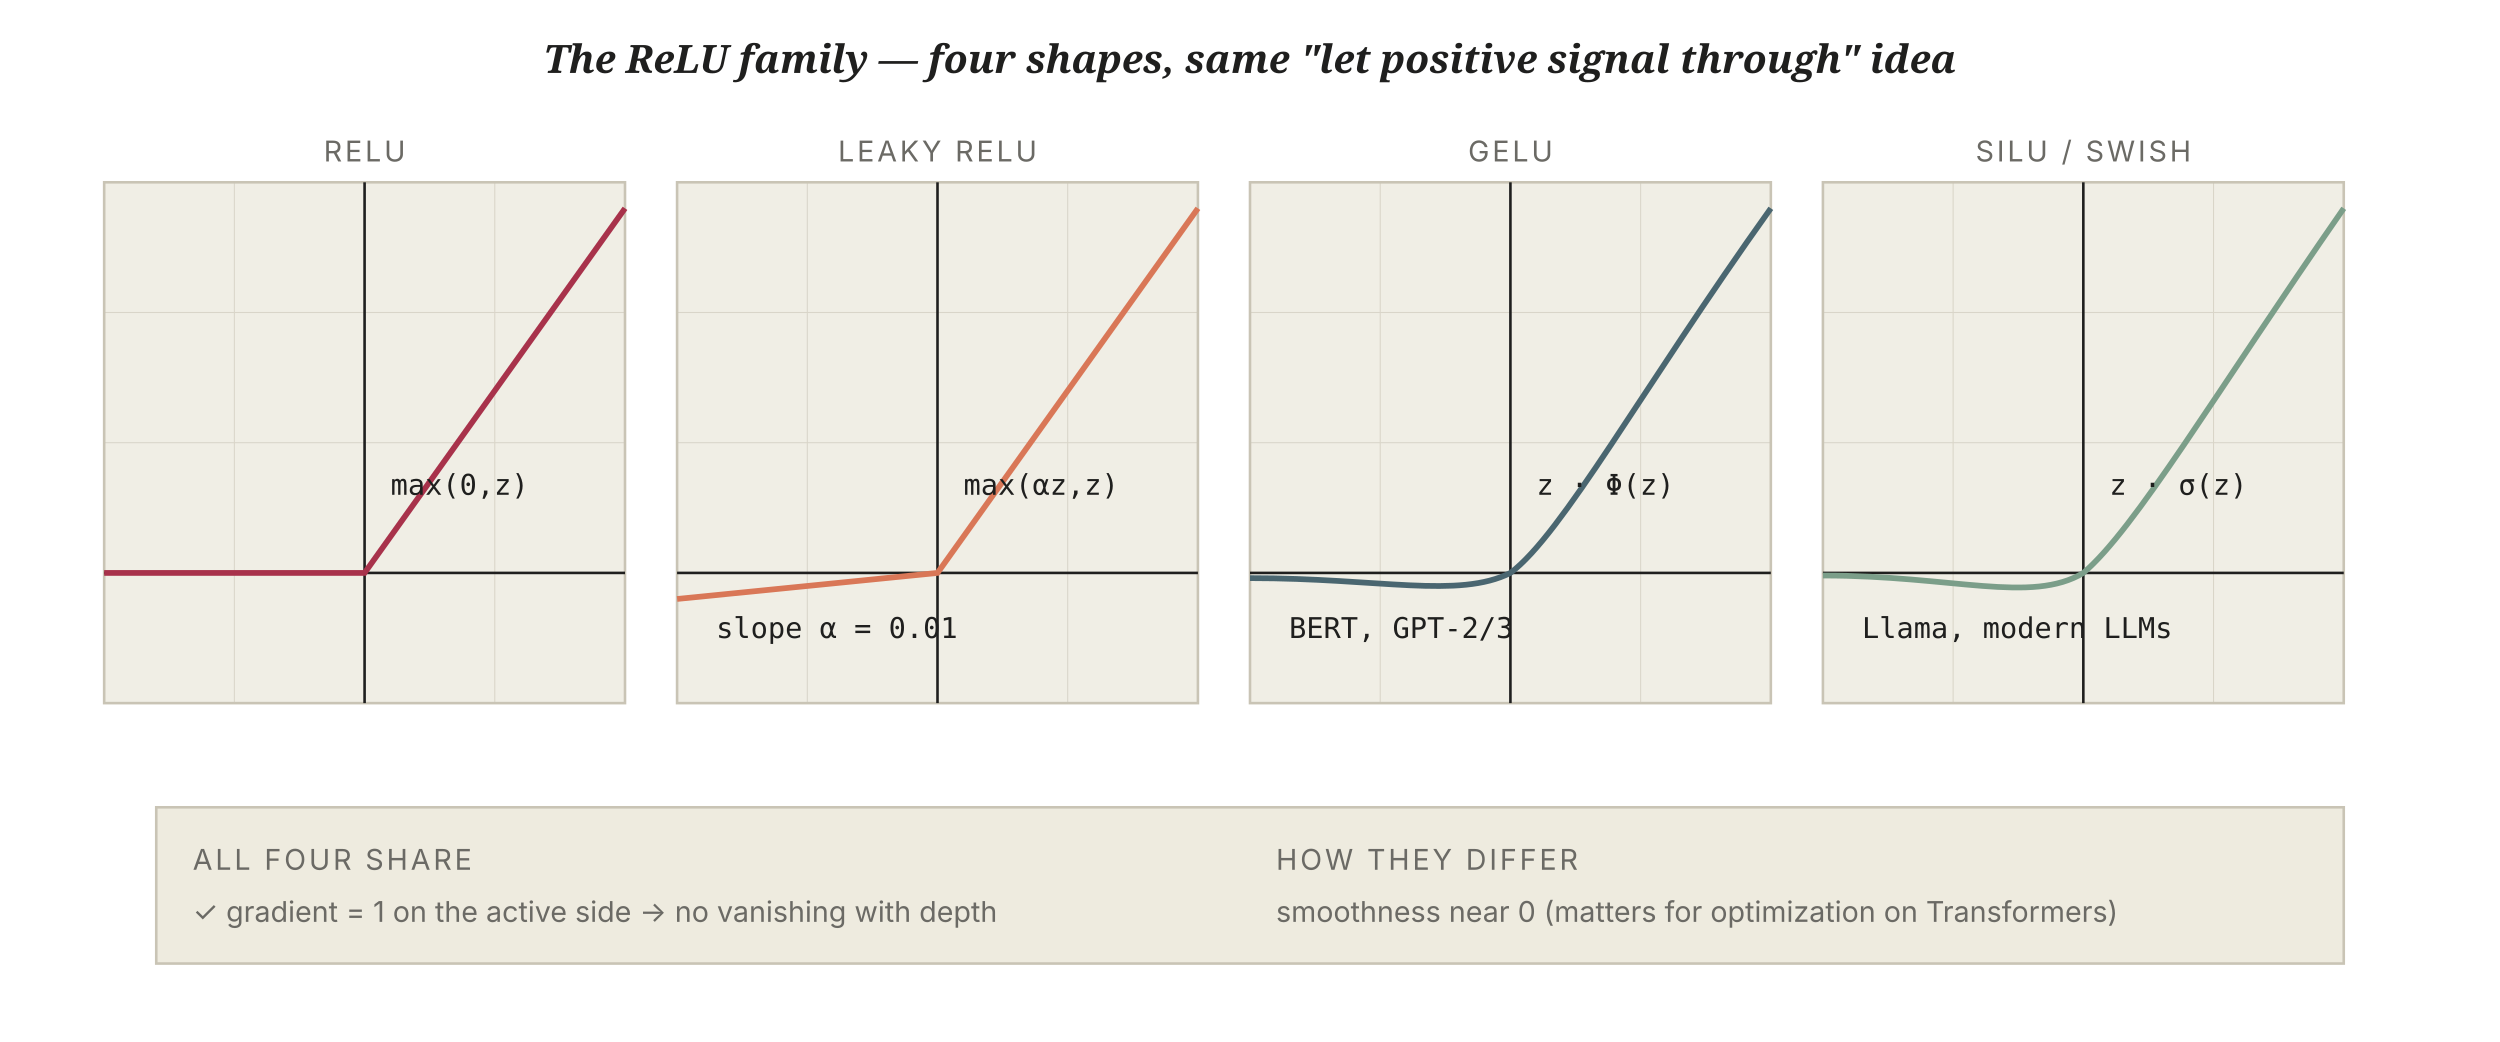
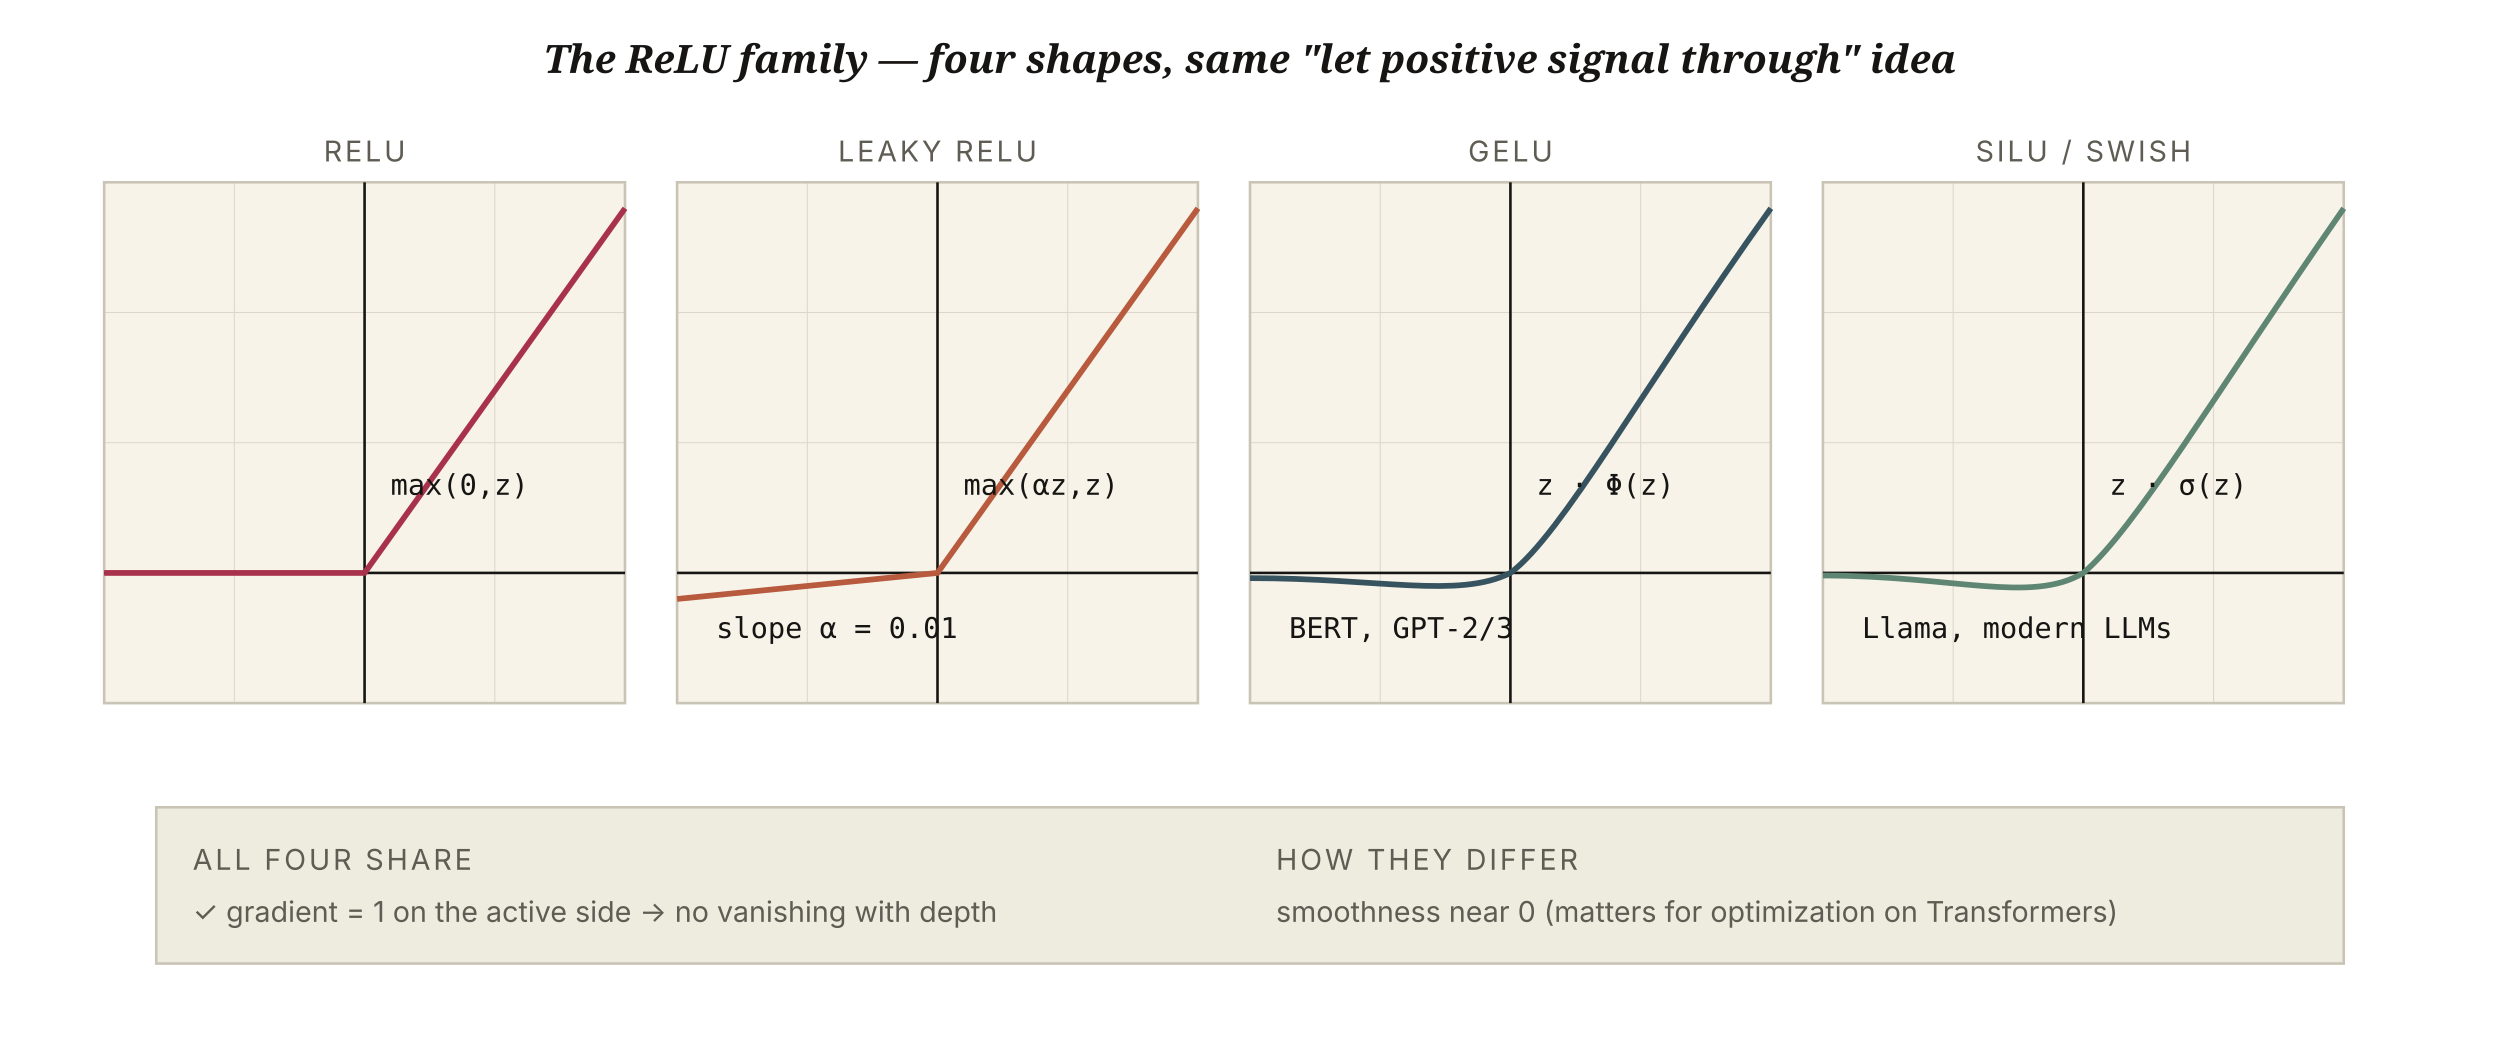
- <svg xmlns="http://www.w3.org/2000/svg" viewBox="0 0 960 400" font-family="Fraunces, Georgia, serif">
+ <svg xmlns="http://www.w3.org/2000/svg" viewBox="0 0 960 400" font-family="EB Garamond, Georgia, serif">
  <defs>
    <style>
-       .axis  { stroke:#1F1F1E; stroke-width:1; fill:none; }
+       .axis  { stroke:#161513; stroke-width:1; fill:none; }
      .grid  { stroke:#C9C4B5; stroke-width:0.4; opacity:0.6; }
      .relu  { stroke:#A8324B; stroke-width:2.2; fill:none; }
-       .lrelu { stroke:#D97757; stroke-width:2.2; fill:none; }
-       .gelu  { stroke:#4A6670; stroke-width:2.2; fill:none; }
-       .silu  { stroke:#7B9E89; stroke-width:2.2; fill:none; }
-       .mono  { font-family:'JetBrains Mono', monospace; font-size:11px; fill:#1F1F1E; }
-       .mut   { fill:#6B6A65; font-size:11px; font-family:Inter, sans-serif; }
-       .ttl   { fill:#1F1F1E; font-size:15px; font-weight:600; font-style:italic; }
-       .tag   { fill:#6B6A65; font-size:11px; letter-spacing:0.1em; text-transform:uppercase; font-family:Inter, sans-serif; }
+       .lrelu { stroke:#B85A3E; stroke-width:2.2; fill:none; }
+       .gelu  { stroke:#37535F; stroke-width:2.2; fill:none; }
+       .silu  { stroke:#5F8573; stroke-width:2.2; fill:none; }
+       .mono  { font-family:'JetBrains Mono', monospace; font-size:11px; fill:#161513; }
+       .mut   { fill:#5F5C54; font-size:11px; font-family:Inter, sans-serif; }
+       .ttl   { fill:#161513; font-size:15px; font-weight:600; font-style:italic; }
+       .tag   { fill:#5F5C54; font-size:11px; letter-spacing:0.1em; text-transform:uppercase; font-family:Inter, sans-serif; }
    </style>
  </defs>
  <text x="480" y="28" text-anchor="middle" class="ttl">The ReLU family — four shapes, same "let positive signal through" idea</text>
  <g transform="translate(40, 70)">
    <text x="100" y="-8" text-anchor="middle" class="tag" fill="#A8324B">RELU</text>
-     <rect x="0" y="0" width="200" height="200" fill="#F0EEE5" stroke="#C9C4B5" />
+     <rect x="0" y="0" width="200" height="200" fill="#F7F3E9" stroke="#C9C4B5" />
    <g class="grid">
      <line x1="0" y1="50" x2="200" y2="50" />
      <line x1="0" y1="100" x2="200" y2="100" />
      <line x1="0" y1="150" x2="200" y2="150" />
      <line x1="50" y1="0" x2="50" y2="200" />
      <line x1="150" y1="0" x2="150" y2="200" />
    </g>
    <line x1="0" y1="150" x2="200" y2="150" class="axis" />
    <line x1="100" y1="0" x2="100" y2="200" class="axis" />
    <path class="relu" d="M 0 150 L 100 150 L 200 10" />
    <text x="110" y="120" class="mono" fill="#A8324B">max(0,z)</text>
  </g>
  <g transform="translate(260, 70)">
-     <text x="100" y="-8" text-anchor="middle" class="tag" fill="#D97757">LEAKY RELU</text>
-     <rect x="0" y="0" width="200" height="200" fill="#F0EEE5" stroke="#C9C4B5" />
+     <text x="100" y="-8" text-anchor="middle" class="tag" fill="#B85A3E">LEAKY RELU</text>
+     <rect x="0" y="0" width="200" height="200" fill="#F7F3E9" stroke="#C9C4B5" />
    <g class="grid">
      <line x1="0" y1="50" x2="200" y2="50" />
      <line x1="0" y1="100" x2="200" y2="100" />
      <line x1="0" y1="150" x2="200" y2="150" />
      <line x1="50" y1="0" x2="50" y2="200" />
      <line x1="150" y1="0" x2="150" y2="200" />
    </g>
    <line x1="0" y1="150" x2="200" y2="150" class="axis" />
    <line x1="100" y1="0" x2="100" y2="200" class="axis" />
    <path class="lrelu" d="M 0 160 L 100 150 L 200 10" />
-     <text x="110" y="120" class="mono" fill="#D97757">max(αz,z)</text>
-     <text x="15" y="175" class="mono" fill="#D97757" font-size="9">slope α = 0.01</text>
+     <text x="110" y="120" class="mono" fill="#B85A3E">max(αz,z)</text>
+     <text x="15" y="175" class="mono" fill="#B85A3E" font-size="9">slope α = 0.01</text>
  </g>
  <g transform="translate(480, 70)">
-     <text x="100" y="-8" text-anchor="middle" class="tag" fill="#4A6670">GELU</text>
-     <rect x="0" y="0" width="200" height="200" fill="#F0EEE5" stroke="#C9C4B5" />
+     <text x="100" y="-8" text-anchor="middle" class="tag" fill="#37535F">GELU</text>
+     <rect x="0" y="0" width="200" height="200" fill="#F7F3E9" stroke="#C9C4B5" />
    <g class="grid">
      <line x1="0" y1="50" x2="200" y2="50" />
      <line x1="0" y1="100" x2="200" y2="100" />
      <line x1="0" y1="150" x2="200" y2="150" />
      <line x1="50" y1="0" x2="50" y2="200" />
      <line x1="150" y1="0" x2="150" y2="200" />
    </g>
    <line x1="0" y1="150" x2="200" y2="150" class="axis" />
    <line x1="100" y1="0" x2="100" y2="200" class="axis" />
    <path class="gelu" d="M 0 152 C 50 152 80 160 100 150 C 120 135 150 80 200 10" />
-     <text x="110" y="120" class="mono" fill="#4A6670">z · Φ(z)</text>
-     <text x="15" y="175" class="mono" fill="#4A6670" font-size="9">BERT, GPT-2/3</text>
+     <text x="110" y="120" class="mono" fill="#37535F">z · Φ(z)</text>
+     <text x="15" y="175" class="mono" fill="#37535F" font-size="9">BERT, GPT-2/3</text>
  </g>
  <g transform="translate(700, 70)">
-     <text x="100" y="-8" text-anchor="middle" class="tag" fill="#7B9E89">SILU / SWISH</text>
-     <rect x="0" y="0" width="200" height="200" fill="#F0EEE5" stroke="#C9C4B5" />
+     <text x="100" y="-8" text-anchor="middle" class="tag" fill="#5F8573">SILU / SWISH</text>
+     <rect x="0" y="0" width="200" height="200" fill="#F7F3E9" stroke="#C9C4B5" />
    <g class="grid">
      <line x1="0" y1="50" x2="200" y2="50" />
      <line x1="0" y1="100" x2="200" y2="100" />
      <line x1="0" y1="150" x2="200" y2="150" />
      <line x1="50" y1="0" x2="50" y2="200" />
      <line x1="150" y1="0" x2="150" y2="200" />
    </g>
    <line x1="0" y1="150" x2="200" y2="150" class="axis" />
    <line x1="100" y1="0" x2="100" y2="200" class="axis" />
    <path class="silu" d="M 0 151 C 50 151 80 162 100 150 C 120 133 150 82 200 10" />
-     <text x="110" y="120" class="mono" fill="#7B9E89">z · σ(z)</text>
-     <text x="15" y="175" class="mono" fill="#7B9E89" font-size="9">Llama, modern LLMs</text>
+     <text x="110" y="120" class="mono" fill="#5F8573">z · σ(z)</text>
+     <text x="15" y="175" class="mono" fill="#5F8573" font-size="9">Llama, modern LLMs</text>
  </g>
  <g transform="translate(60, 310)">
    <rect x="0" y="0" width="840" height="60" fill="#EEEBDF" stroke="#C9C4B5" />
    <text x="14" y="24" class="tag">ALL FOUR SHARE</text>
    <text x="14" y="44" class="mut">✓ gradient = 1 on the active side → no vanishing with depth</text>
    <text x="430" y="24" class="tag">HOW THEY DIFFER</text>
    <text x="430" y="44" class="mut">smoothness near 0 (matters for optimization on Transformers)</text>
  </g>
</svg>
